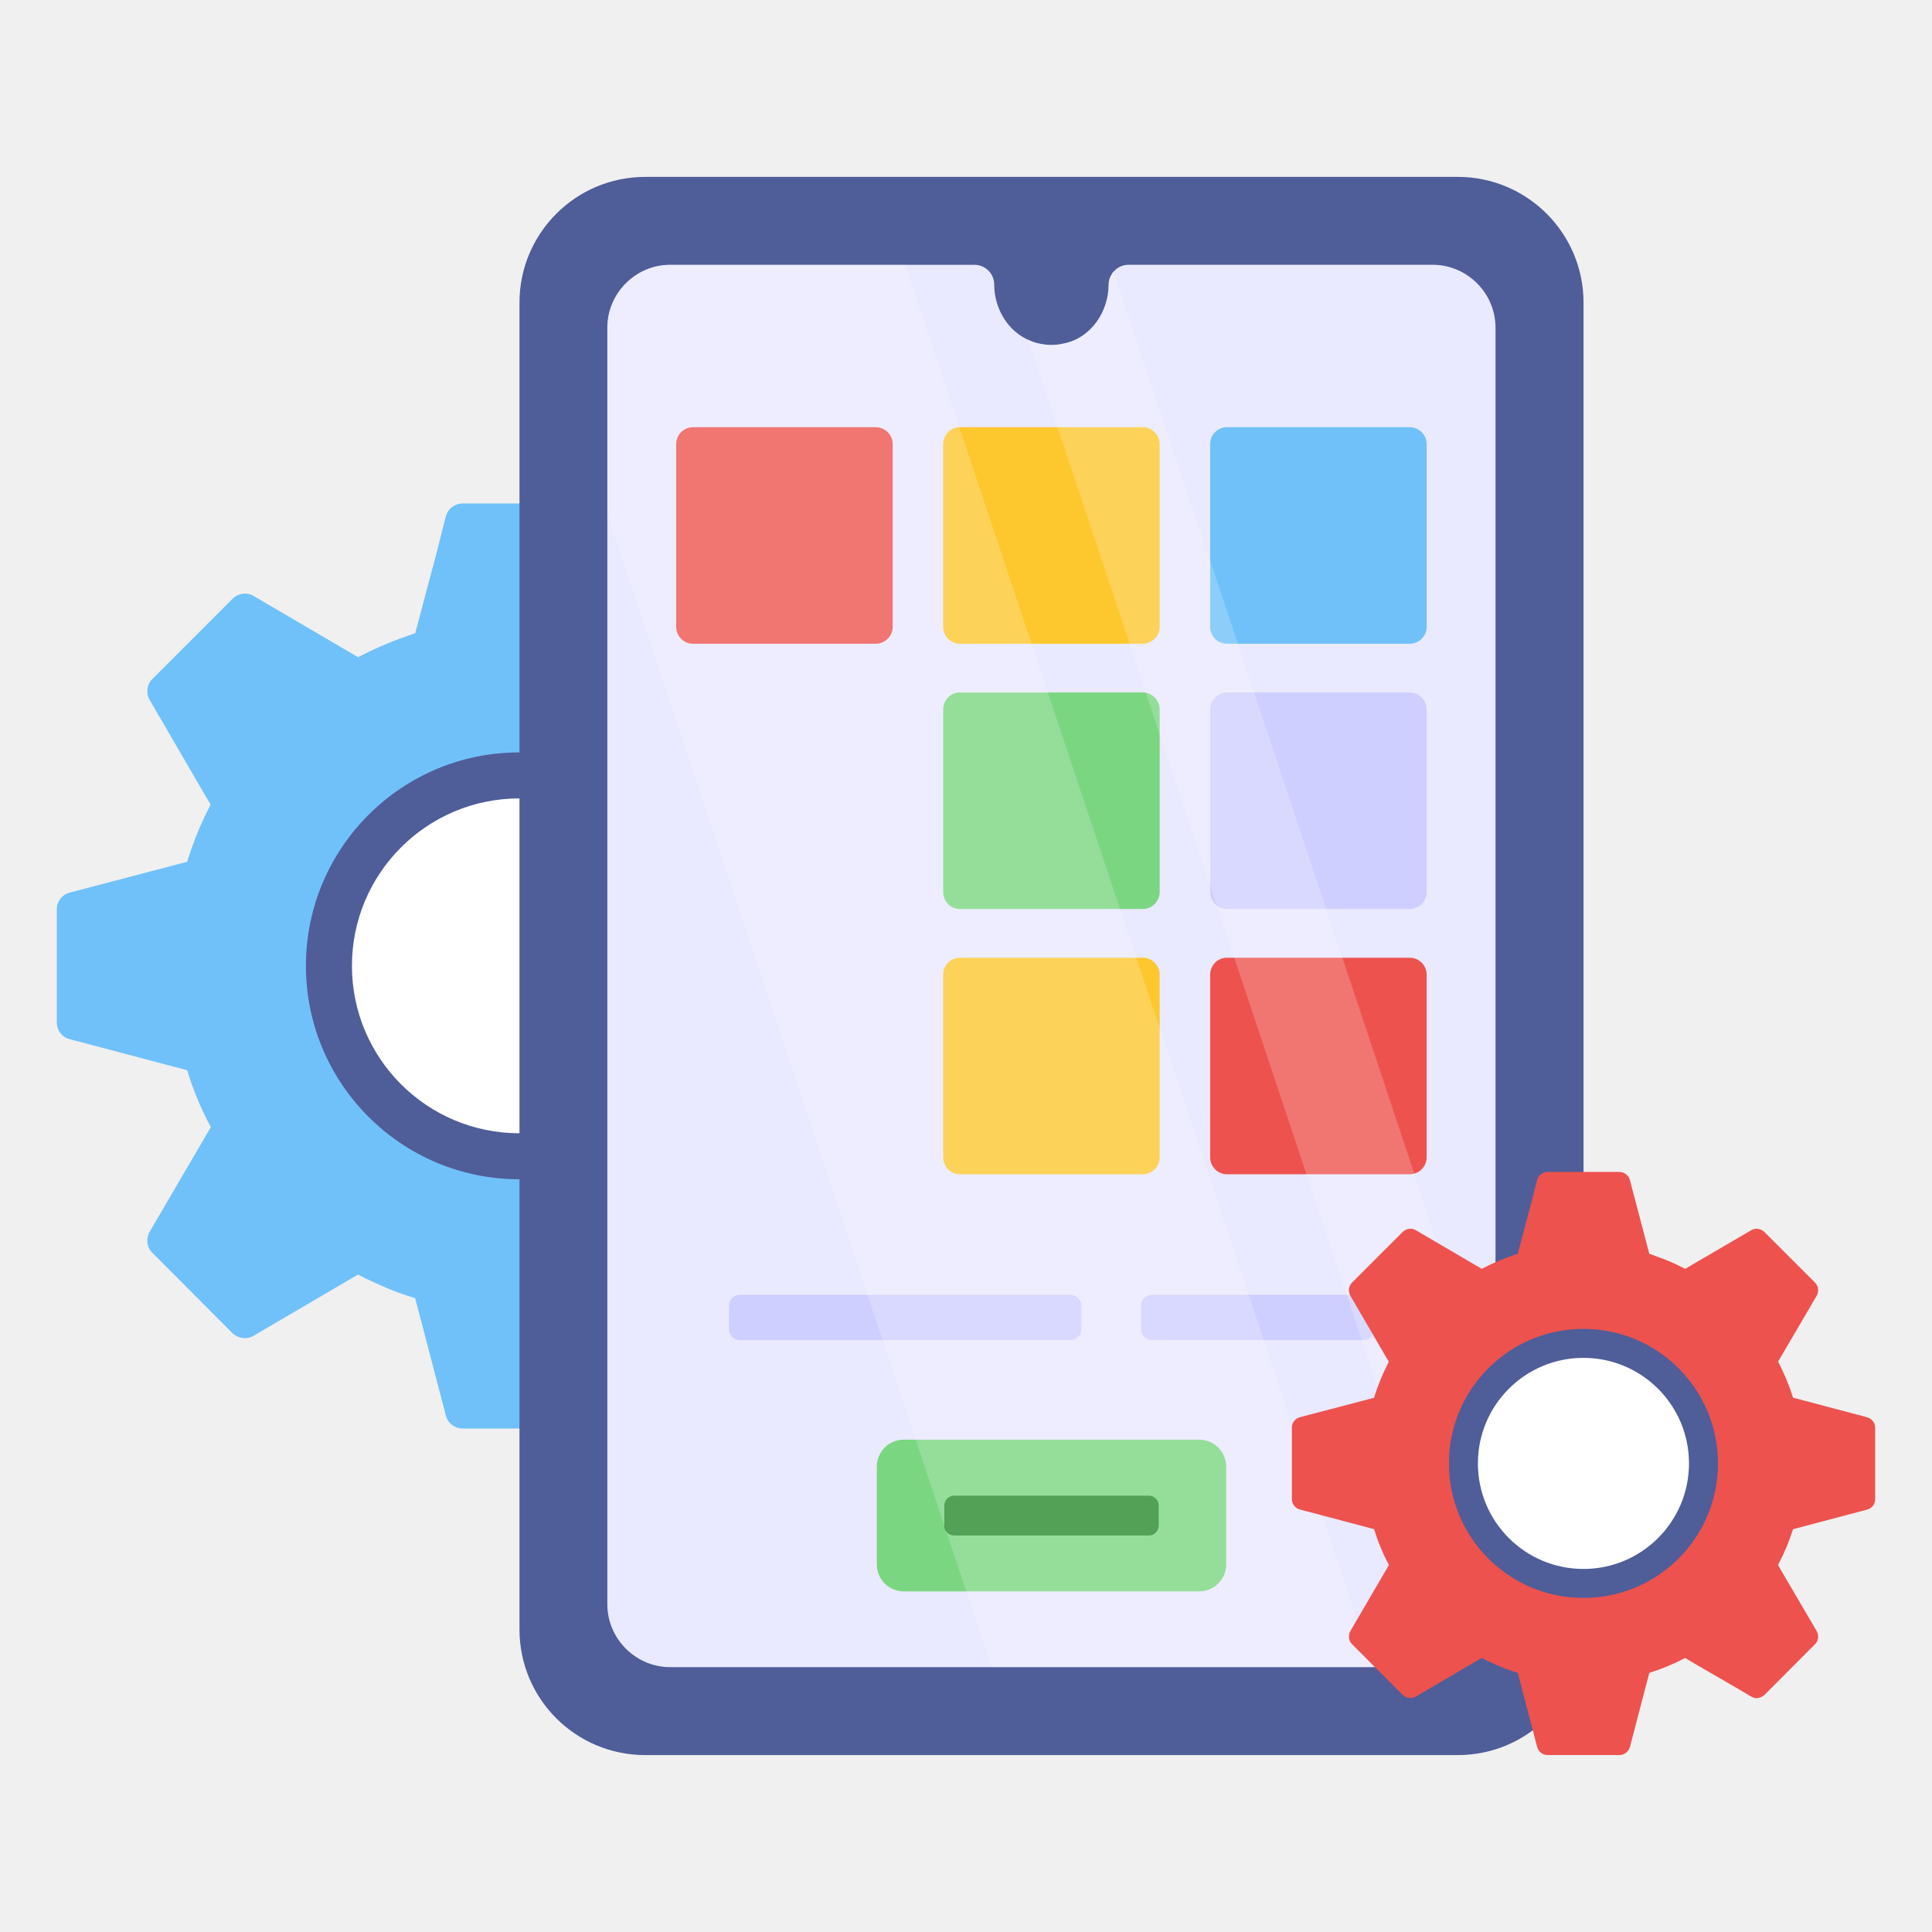
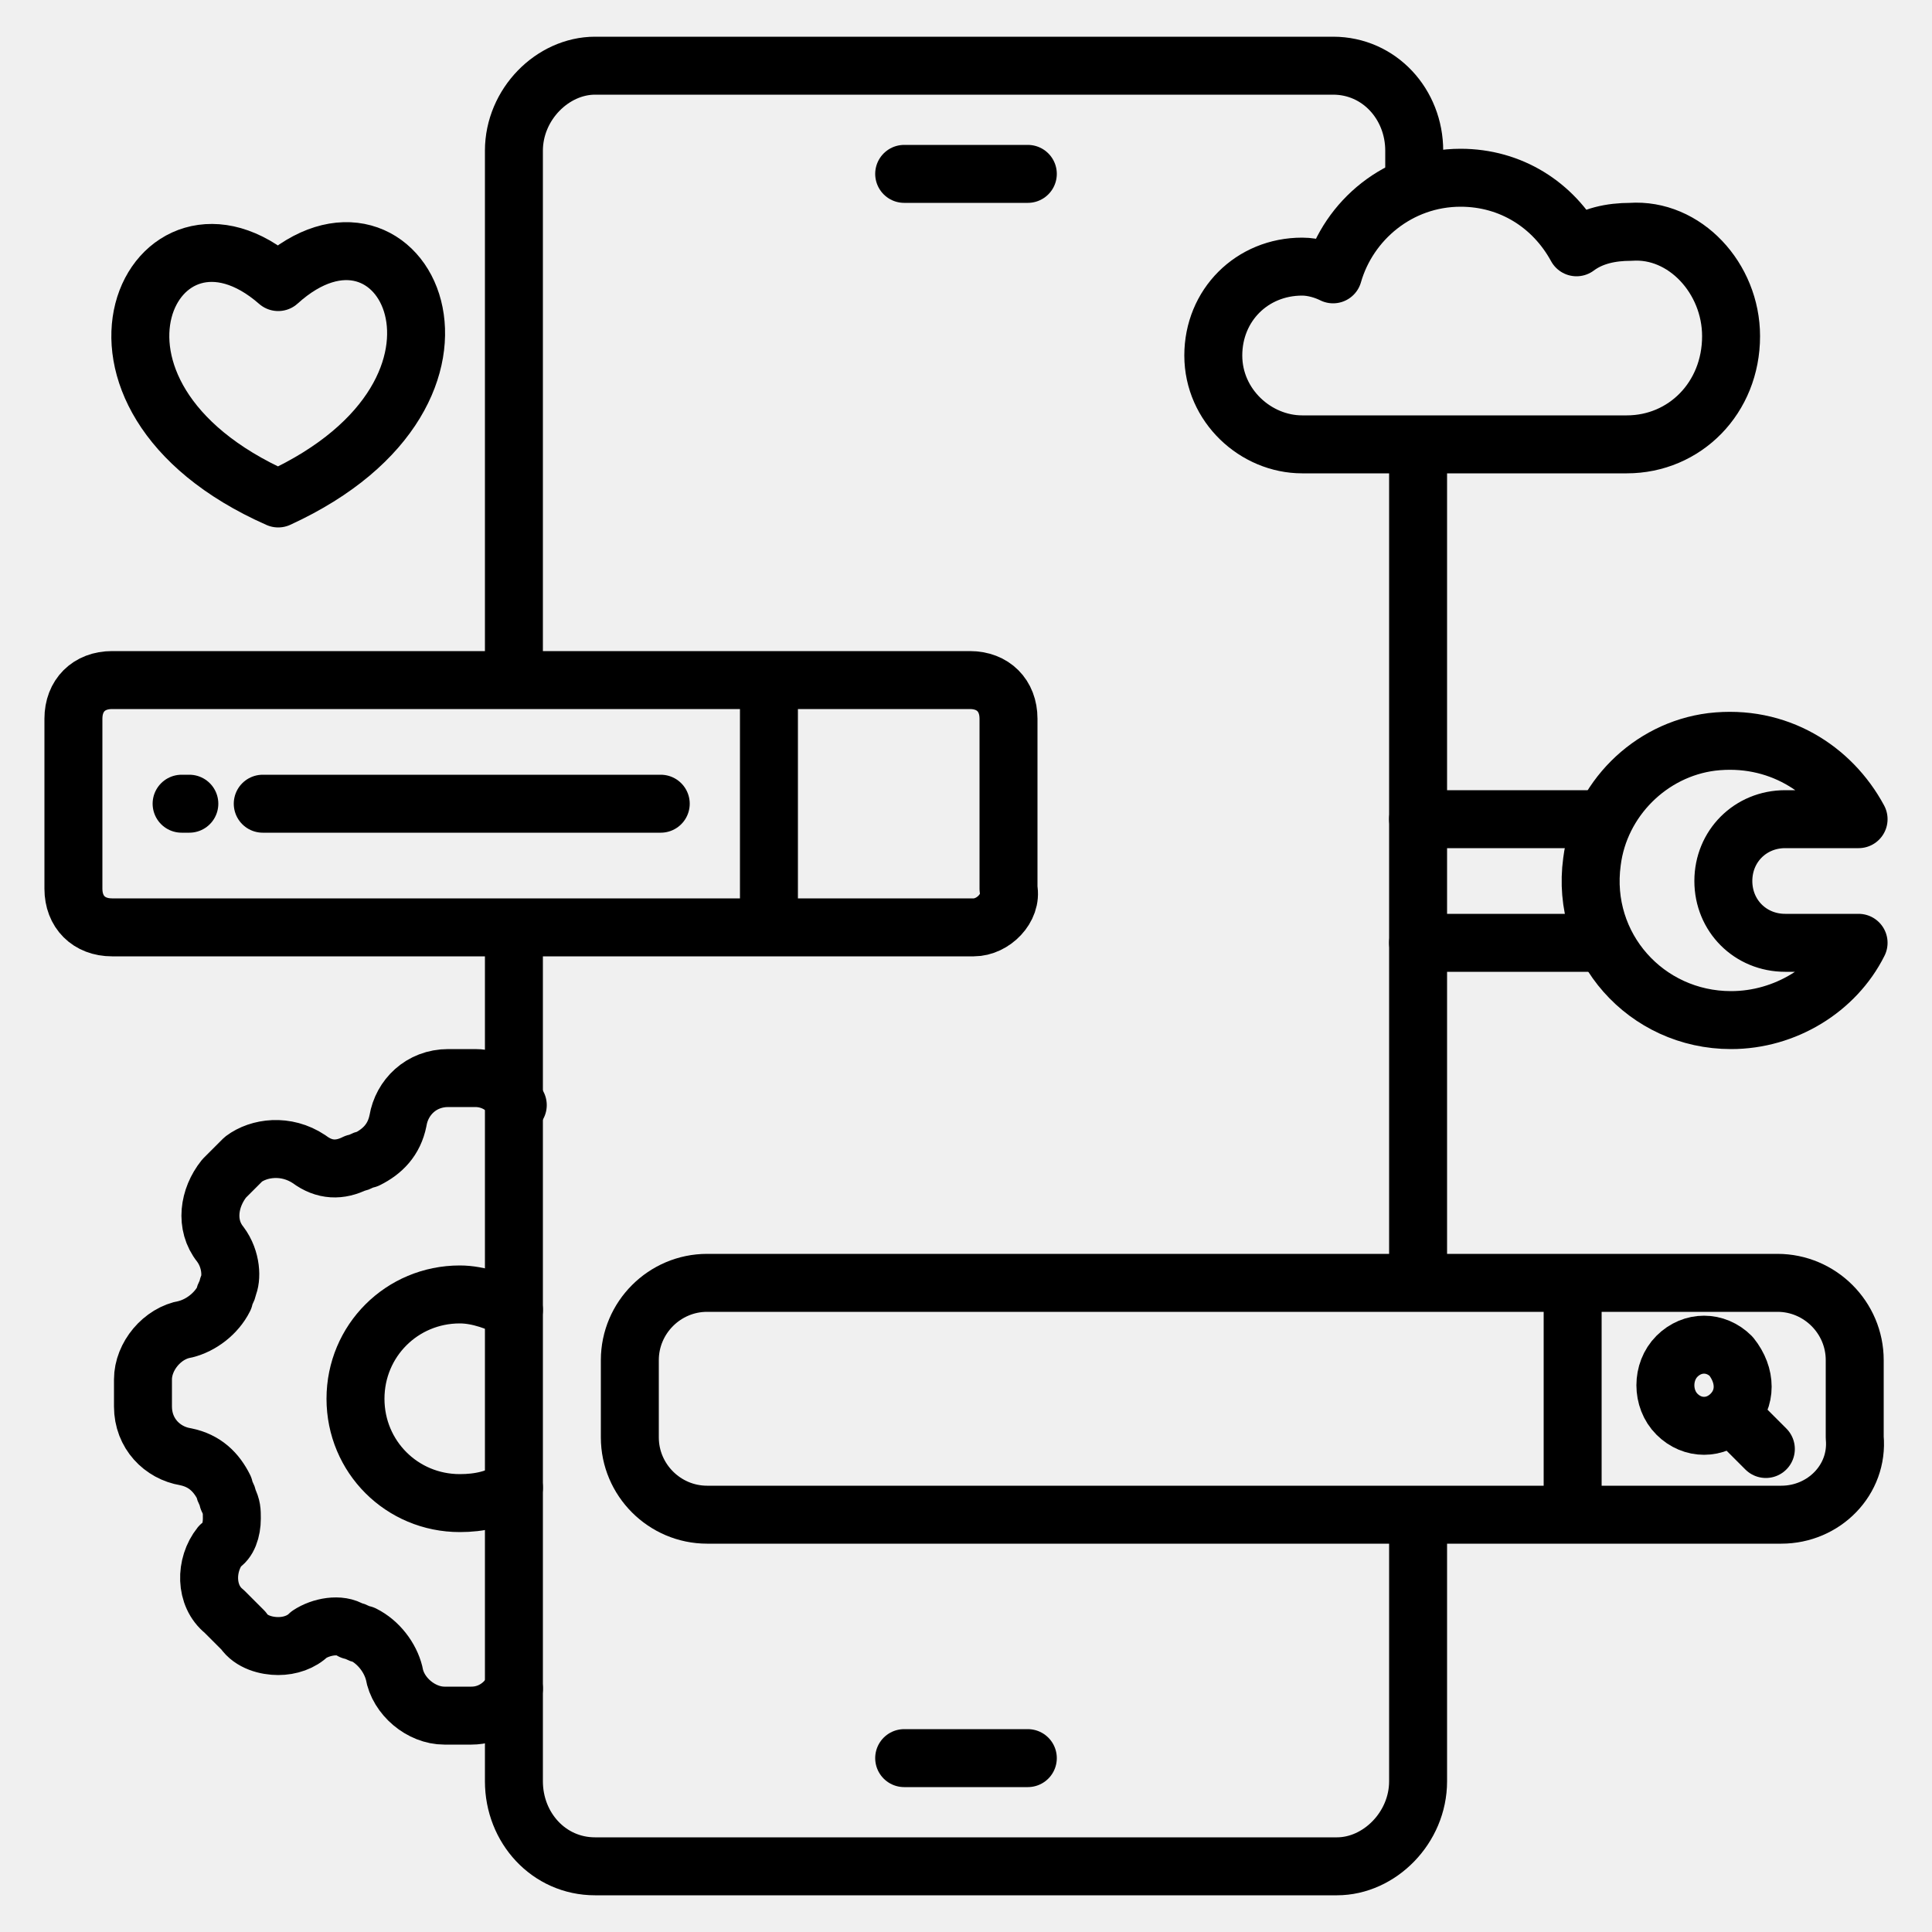
- <svg xmlns="http://www.w3.org/2000/svg" id="Layer_1" enable-background="new 0 0 68 68" height="512" viewBox="0 0 68 68" width="512">
+ <svg xmlns="http://www.w3.org/2000/svg" id="Layer_1" height="512" viewBox="0 0 50 50" width="512">
  <g>
    <g>
      <g>
-         <g>
+         <g style="fill:none;stroke:#000;stroke-linecap:round;stroke-linejoin:round;stroke-miterlimit:10;stroke-width:1.5">
+           <path d="m48.1 24.4h-1.9c-.9 0-1.6-.7-1.6-1.6 0-.9.7-1.6 1.6-1.6h1.9c-.7-1.3-2.1-2.2-3.8-2-1.6.2-2.9 1.5-3.1 3.1-.3 2.2 1.4 4.1 3.6 4.1 1.4 0 2.7-.8 3.3-2z" />
          <g>
-             <path d="m34.111 31.414-4.127-1.091c-.211-.69-.498-1.37-.833-2.011l2.155-3.678c.134-.239.105-.536-.096-.737l-2.816-2.816c-.201-.201-.508-.249-.747-.105l-3.687 2.155-.345-.173c-.325-.163-.661-.306-1.005-.431-.22-.087-.431-.153-.651-.239l-1.082-4.118c-.077-.268-.316-.45-.594-.45h-3.993c-.278 0-.527.182-.594.45l-.019.058-.115.45-.172.689-.776 2.921c-.699.23-1.37.507-2.011.843l-3.677-2.155c-.239-.144-.546-.096-.747.105l-1.81 1.81-.642.642-.364.364c-.201.201-.23.498-.096.737l1.944 3.343.01.019.191.316c-.019.038-.038.067-.048.105-.316.613-.574 1.255-.776 1.915l-4.128 1.082c-.268.067-.46.307-.46.585v3.984c0 .297.191.527.46.594l4.128 1.092c.21.689.488 1.369.833 2.001l-2.155 3.687c-.134.239-.105.546.096.737l2.816 2.825c.201.192.508.239.747.096l3.677-2.155c.115.058.23.124.345.173.335.163.67.306 1.015.44.211.077.431.153.651.22l1.082 4.137c.067.268.316.45.594.45h3.993c.278 0 .517-.182.594-.45l1.082-4.137c.699-.22 1.37-.498 2.002-.833l.01.01.517.306.316.182 1.982 1.149.862.507c.067.038.144.067.22.086.173.02.354-.038.489-.153.019-.01.029-.019.038-.029l2.452-2.461.364-.364c.201-.192.23-.498.096-.737l-1.954-3.333-.201-.354c.019-.038.038-.067.048-.105.316-.604.584-1.245.785-1.896l4.127-1.092c.268-.067.46-.297.46-.594v-3.984c-0-.278-.191-.517-.46-.585z" fill="#70c1f9" />
+             <path d="m41.5 21.2h-4.8" />
+             <path d="m41.5 24.4h-4.8" />
          </g>
        </g>
      </g>
+     </g>
+     <g style="fill:none;stroke:#000;stroke-linecap:round;stroke-linejoin:round;stroke-miterlimit:10;stroke-width:1.5">
      <g>
-         <circle cx="18.28" cy="33.994" fill="#4f5d99" r="7.512" />
+         <path d="m13.3 43.7c-.2.4-.6.7-1.1.7h-.7c-.6 0-1.2-.5-1.3-1.1-.1-.4-.4-.8-.8-1-.1 0-.2-.1-.3-.1-.3-.2-.8-.1-1.1.1-.2.2-.5.3-.8.3s-.7-.1-.9-.4l-.5-.5c-.5-.4-.5-1.2-.1-1.7.2-.1.3-.4.3-.7 0-.2 0-.3-.1-.5 0-.1-.1-.2-.1-.3-.2-.4-.5-.7-1-.8-.6-.1-1.1-.6-1.1-1.3v-.7c0-.6.5-1.2 1.1-1.3.4-.1.8-.4 1-.8 0-.1.1-.2.1-.3.1-.2.1-.7-.2-1.1-.4-.5-.3-1.2.1-1.7l.5-.5c.4-.3 1.1-.4 1.7 0 .4.3.8.3 1.2.1.1 0 .2-.1.3-.1.4-.2.7-.5.8-1 .1-.6.6-1.1 1.3-1.1h.7c.5 0 .9.3 1.1.7" />
+         <path d="m13.3 38.5c-.4.3-.9.4-1.4.4-1.5 0-2.7-1.2-2.7-2.7s1.2-2.7 2.7-2.7c.5 0 1 .2 1.4.4" />
      </g>
      <g>
-         <circle cx="18.28" cy="33.994" fill="#fff" r="5.893" />
+         <path d="m36.7 11.7v21.2" />
+         <path d="m13.3 17.5v-13.6c0-1.2 1-2.2 2.1-2.2h19.1c1.2 0 2.1 1 2.1 2.2v.7" />
+         <path d="m36.7 39.5v6.6c0 1.2-1 2.2-2.1 2.2h-19.2c-1.2 0-2.1-1-2.1-2.2v-22" />
+         <path d="m26.6 4.5h-3.2" />
+         <path d="m23.4 45.5h3.2" />
+         <path d="" />
+       </g>
+       <path d="m46.1 39.2h-27.8c-1.1 0-2-.9-2-2v-2c0-1.1.9-2 2-2h27.7c1.1 0 2 .9 2 2v2c.1 1.1-.8 2-1.9 2z" />
+       <path d="m40.7 39v-5.7" />
+       <g>
+         <path d="m25.2 24h-22.3c-.6 0-1-.4-1-1v-4.4c0-.6.4-1 1-1h22.2c.6 0 1 .4 1 1v4.4c.1.5-.4 1-.9 1z" />
+         <path d="m19.9 23.9v-6.2" />
+         <path d="m6.8 20.8h10.3" />
+         <path d="m4.7 20.8h.2" />
+       </g>
+       <g>
+         <path d="m44.8 36.6c-.4.4-1 .4-1.4 0s-.4-1.1 0-1.5 1-.4 1.4 0c.4.5.4 1.1 0 1.5z" />
+         <path d="m44.9 36.7.8.8" />
      </g>
    </g>
    <g>
      <g>
        <g>
-           <path d="m55.735 10.651v46.697c0 2.451-1.982 4.425-4.425 4.425h-28.601c-2.442 0-4.425-1.973-4.425-4.425v-46.697c0-2.442 1.982-4.425 4.425-4.425h28.601c2.442 0 4.425 1.982 4.425 4.425z" fill="#4f5d99" />
-         </g>
-       </g>
-       <g>
-         <path d="m52.638 11.533v44.932c0 .746-.373 1.406-.946 1.805-.017.009-.035.026-.052.035-.347.243-.764.373-1.215.373h-26.836c-1.215 0-2.213-.998-2.213-2.213v-44.932c0-1.215.998-2.213 2.213-2.213h10.71c.382 0 .694.312.694.694 0 .79.425 1.554 1.102 1.901.035.017.061.035.095.043.122.061.243.104.373.13.148.035.295.052.443.052.147 0 .295-.017.442-.052.946-.191 1.571-1.111 1.571-2.074 0-.139.043-.269.122-.382v-.009c.017-.026.035-.043.061-.07.122-.139.313-.234.512-.234h10.71c1.215-0 2.213.998 2.213 2.213z" fill="#e9e9ff" />
-       </g>
-       <g>
-         <g>
-           <g>
-             <path d="m38.06 45.953v.832c0 .214-.168.382-.382.382h-11.64c-.206 0-.382-.168-.382-.382v-.832c0-.206.176-.382.382-.382h11.64c.214 0.0.382.175.382.382z" fill="#cfcfff" />
-           </g>
-           <g>
-             <path d="m48.364 45.953v.832c0 .214-.168.382-.382.382h-7.442c-.206 0-.382-.168-.382-.382v-.832c0-.206.176-.382.382-.382h7.442c.214 0.0.382.175.382.382z" fill="#cfcfff" />
-           </g>
-         </g>
-         <g>
-           <g>
-             <g>
-               <path d="m43.159 51.623v3.437c0 .526-.426.952-.952.952h-10.394c-.526 0-.952-.426-.952-.952v-3.437c0-.526.426-.952.952-.952h10.394c.526 0 .952.426.952.952z" fill="#7bd681" />
-             </g>
-             <g>
-               <path d="m40.783 52.988v.71c0 .19-.156.346-.346.346h-6.854c-.19 0-.346-.156-.346-.346v-.71c0-.19.156-.346.346-.346h6.854c.19 0 .346.156.346.346z" fill="#28892d" />
-             </g>
-           </g>
-         </g>
-       </g>
-       <g>
-         <g>
-           <path d="m31.42 15.633v6.428c0 .327-.269.596-.596.596h-6.436c-.327 0-.588-.269-.588-.596v-6.428c0-.327.26-.596.588-.596h6.436c.327 0 .596.269.596.596z" fill="#ed524e" />
-         </g>
-         <g>
-           <path d="m40.817 15.633v6.428c0 .327-.269.596-.596.596h-6.436c-.327 0-.588-.269-.588-.596v-6.428c0-.327.26-.596.588-.596h6.436c.327 0 .596.269.596.596z" fill="#fdc72e" />
-         </g>
-         <g>
-           <path d="m50.214 15.633v6.428c0 .327-.269.596-.596.596h-6.436c-.327 0-.588-.269-.588-.596v-6.428c0-.327.26-.596.588-.596h6.436c.327 0 .596.269.596.596z" fill="#70c1f9" />
-         </g>
-       </g>
-       <g>
-         <g>
-           <path d="m40.817 24.969v6.428c0 .327-.269.596-.596.596h-6.436c-.327 0-.588-.269-.588-.596v-6.428c0-.327.26-.596.588-.596h6.436c.327 0 .596.269.596.596z" fill="#7bd681" />
-         </g>
-         <g>
-           <path d="m50.214 24.969v6.428c0 .327-.269.596-.596.596h-6.436c-.327 0-.588-.269-.588-.596v-6.428c0-.327.26-.596.588-.596h6.436c.327 0 .596.269.596.596z" fill="#cfcfff" />
-         </g>
-       </g>
-       <g>
-         <g>
-           <path d="m40.817 34.305v6.428c0 .327-.269.596-.596.596h-6.436c-.327 0-.588-.269-.588-.596v-6.428c0-.327.26-.596.588-.596h6.436c.327-0.0.596.269.596.596z" fill="#fdc72e" />
-         </g>
-         <g>
-           <path d="m50.214 34.305v6.428c0 .327-.269.596-.596.596h-6.436c-.327 0-.588-.269-.588-.596v-6.428c0-.327.26-.596.588-.596h6.436c.327-0.0.596.269.596.596z" fill="#ed524e" />
-         </g>
-       </g>
-       <g opacity=".2">
-         <g>
-           <path d="m48.316 58.678h-13.418l-13.522-40.592v-6.553c0-1.215.998-2.213 2.213-2.213h8.271z" fill="#fff" />
-         </g>
-         <g>
-           <path d="m52.638 49.885v6.579c0 .746-.373 1.406-.946 1.805-.017.009-.035.026-.052.035l-15.449-46.347c.122.061.243.104.373.13.148.035.295.052.443.052.147 0 .295-.017.442-.052.946-.191 1.571-1.111 1.571-2.074 0-.139.043-.269.122-.382v-.009c.017-.026.035-.043.061-.07z" fill="#fff" />
+           <path d="m44.8 8.7c0 1.6-1.2 2.8-2.7 2.8-.8 0-7.7 0-8.4 0-1.2 0-2.3-1-2.3-2.3s1-2.3 2.3-2.3c.3 0 .6.1.8.2.4-1.4 1.7-2.5 3.3-2.5 1.3 0 2.4.7 3 1.8.4-.3.9-.4 1.4-.4 1.4-.1 2.6 1.2 2.6 2.7z" style="fill:none;stroke:#000;stroke-linecap:round;stroke-linejoin:round;stroke-miterlimit:10;stroke-width:1.5" />
        </g>
      </g>
    </g>
-     <g>
-       <g>
-         <g>
-           <g>
-             <path d="m65.71 49.881-2.602-.688c-.133-.435-.314-.863-.525-1.268l1.358-2.318c.084-.151.066-.338-.06-.465l-1.775-1.775c-.127-.127-.32-.157-.471-.066l-2.324 1.358-.217-.109c-.205-.103-.416-.193-.634-.271-.139-.055-.272-.097-.411-.151l-.682-2.596c-.048-.169-.199-.284-.374-.284h-2.517c-.175 0-.332.115-.374.284l-.012.036-.072.284-.109.434-.489 1.841c-.441.145-.863.32-1.268.531l-2.318-1.358c-.151-.09-.344-.06-.471.066l-1.141 1.141-.404.404-.229.23c-.127.127-.145.314-.06.465l1.225 2.107.006.012.121.199c-.012.024-.024.042-.03.066-.199.386-.362.791-.489 1.207l-2.602.682c-.169.042-.29.193-.29.368v2.511c0 .187.121.332.29.374l2.602.688c.133.434.308.863.525 1.262l-1.358 2.324c-.084.151-.066.344.06.465l1.775 1.781c.127.121.32.151.471.06l2.318-1.358c.073.036.145.078.217.109.211.103.423.193.64.278.133.048.272.096.411.139l.682 2.608c.042.169.199.284.374.284h2.517c.175 0 .326-.115.374-.284l.682-2.608c.441-.139.863-.314 1.262-.525l.006.006.326.193.199.115 1.25.724.543.32c.042.024.091.042.139.054.109.012.223-.024.308-.096.012-.006.018-.012.024-.018l1.545-1.551.229-.229c.127-.121.145-.314.06-.465l-1.231-2.101-.127-.223c.012-.024.024-.042.03-.066.199-.381.368-.785.495-1.195l2.602-.688c.169-.042.29-.187.29-.374v-2.511c0-.175-.121-.326-.29-.368z" fill="#ed524e" />
-           </g>
-         </g>
-       </g>
-       <g>
-         <circle cx="55.732" cy="51.507" fill="#4f5d99" r="4.735" />
-       </g>
-       <g>
-         <circle cx="55.732" cy="51.507" fill="#fff" r="3.715" />
-       </g>
-     </g>
+     <path d="m7.2 7.3c-3.2-2.8-6.1 2.9 0 5.6 6.1-2.8 3.2-8.5 0-5.6z" style="fill:none;stroke:#000;stroke-linecap:round;stroke-linejoin:round;stroke-miterlimit:10;stroke-width:1.5" />
  </g>
</svg>
